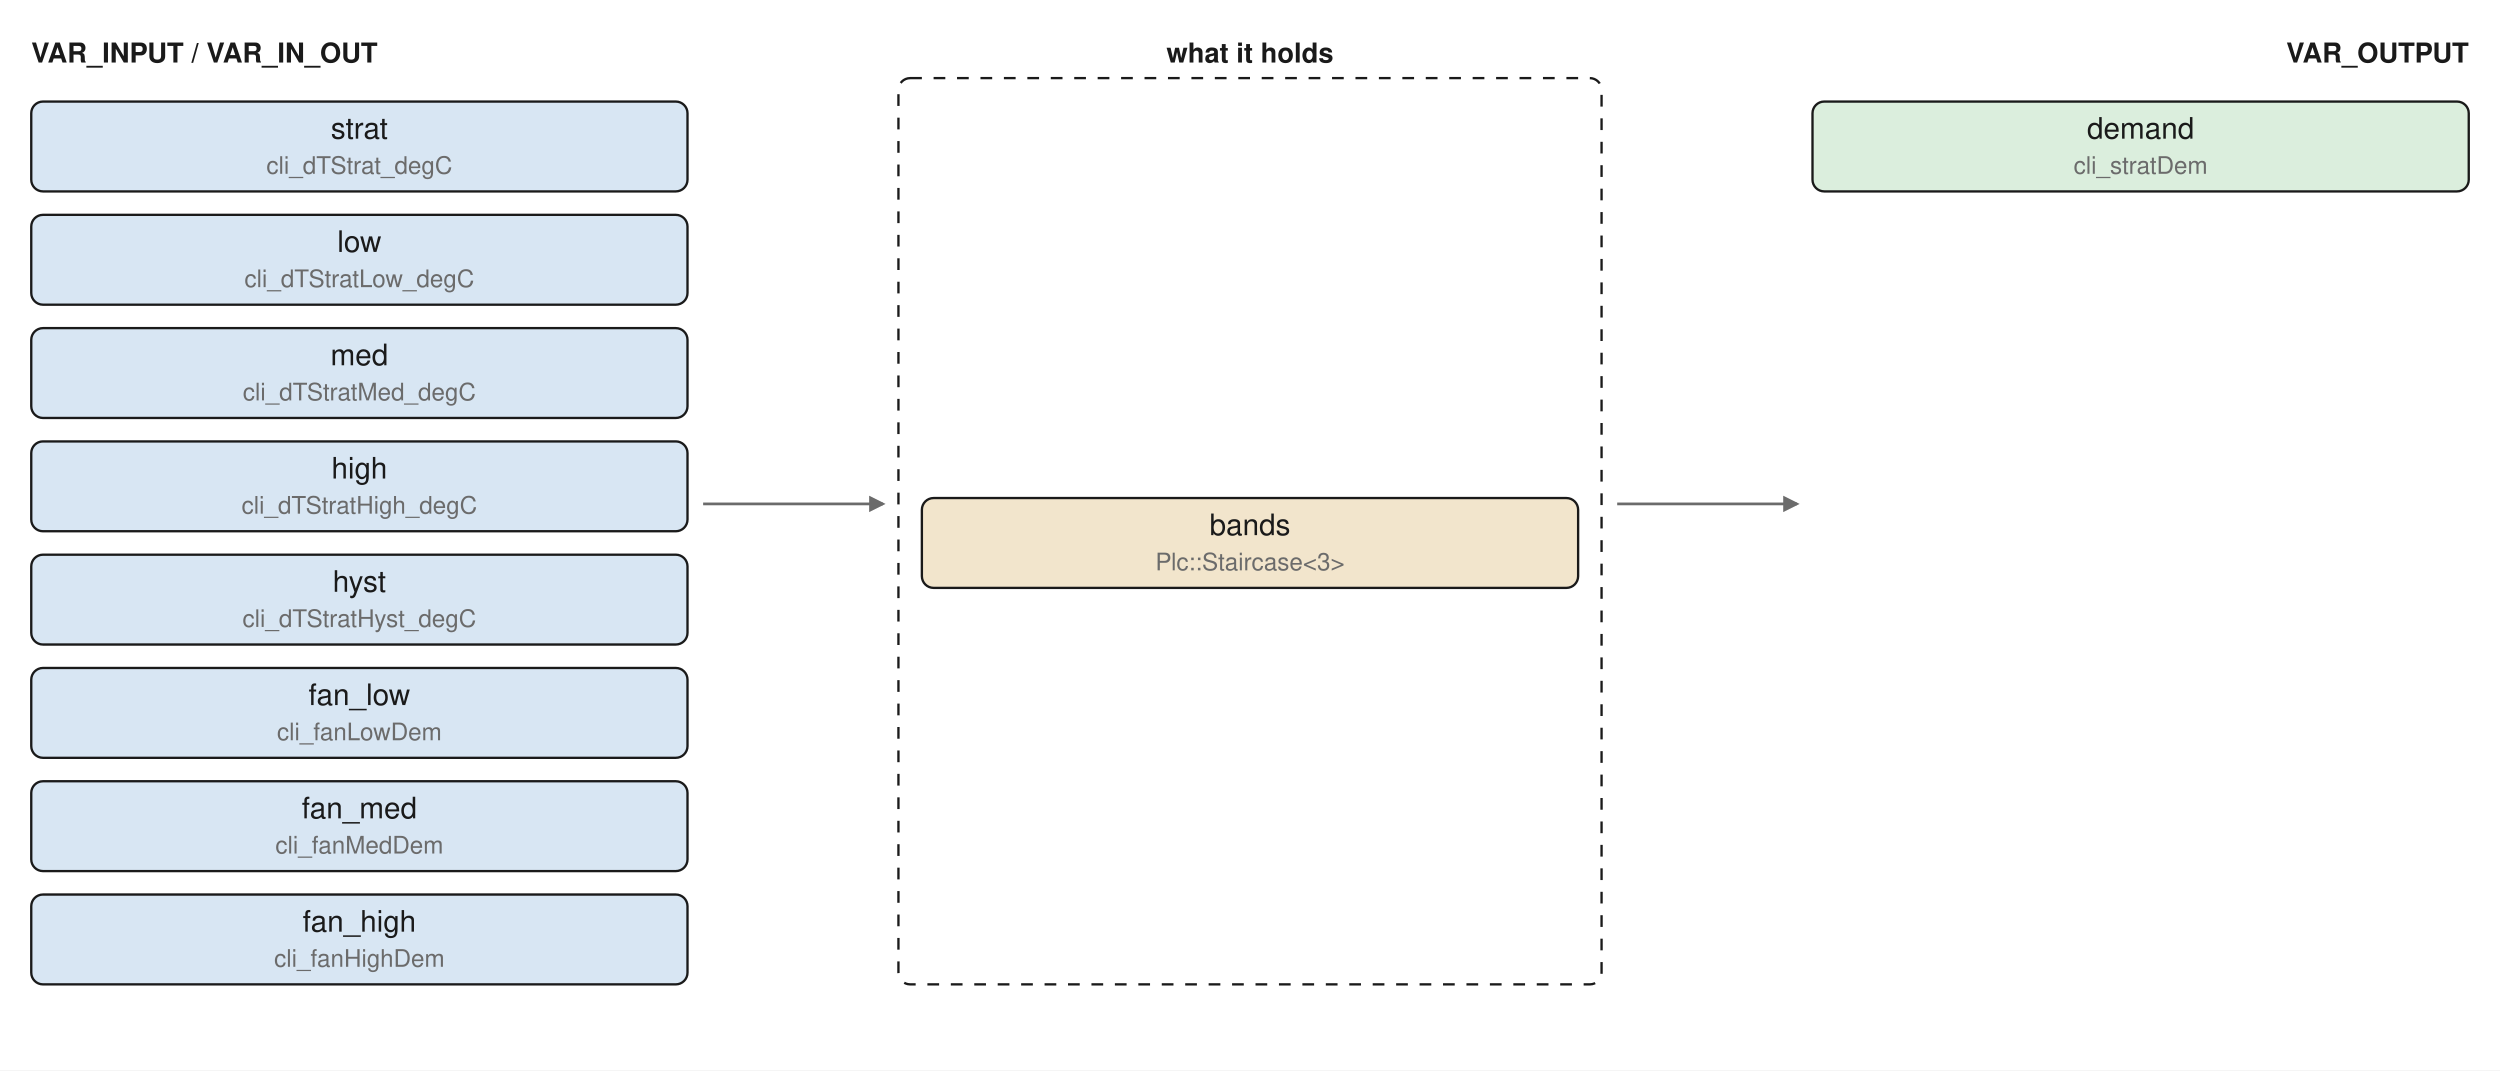
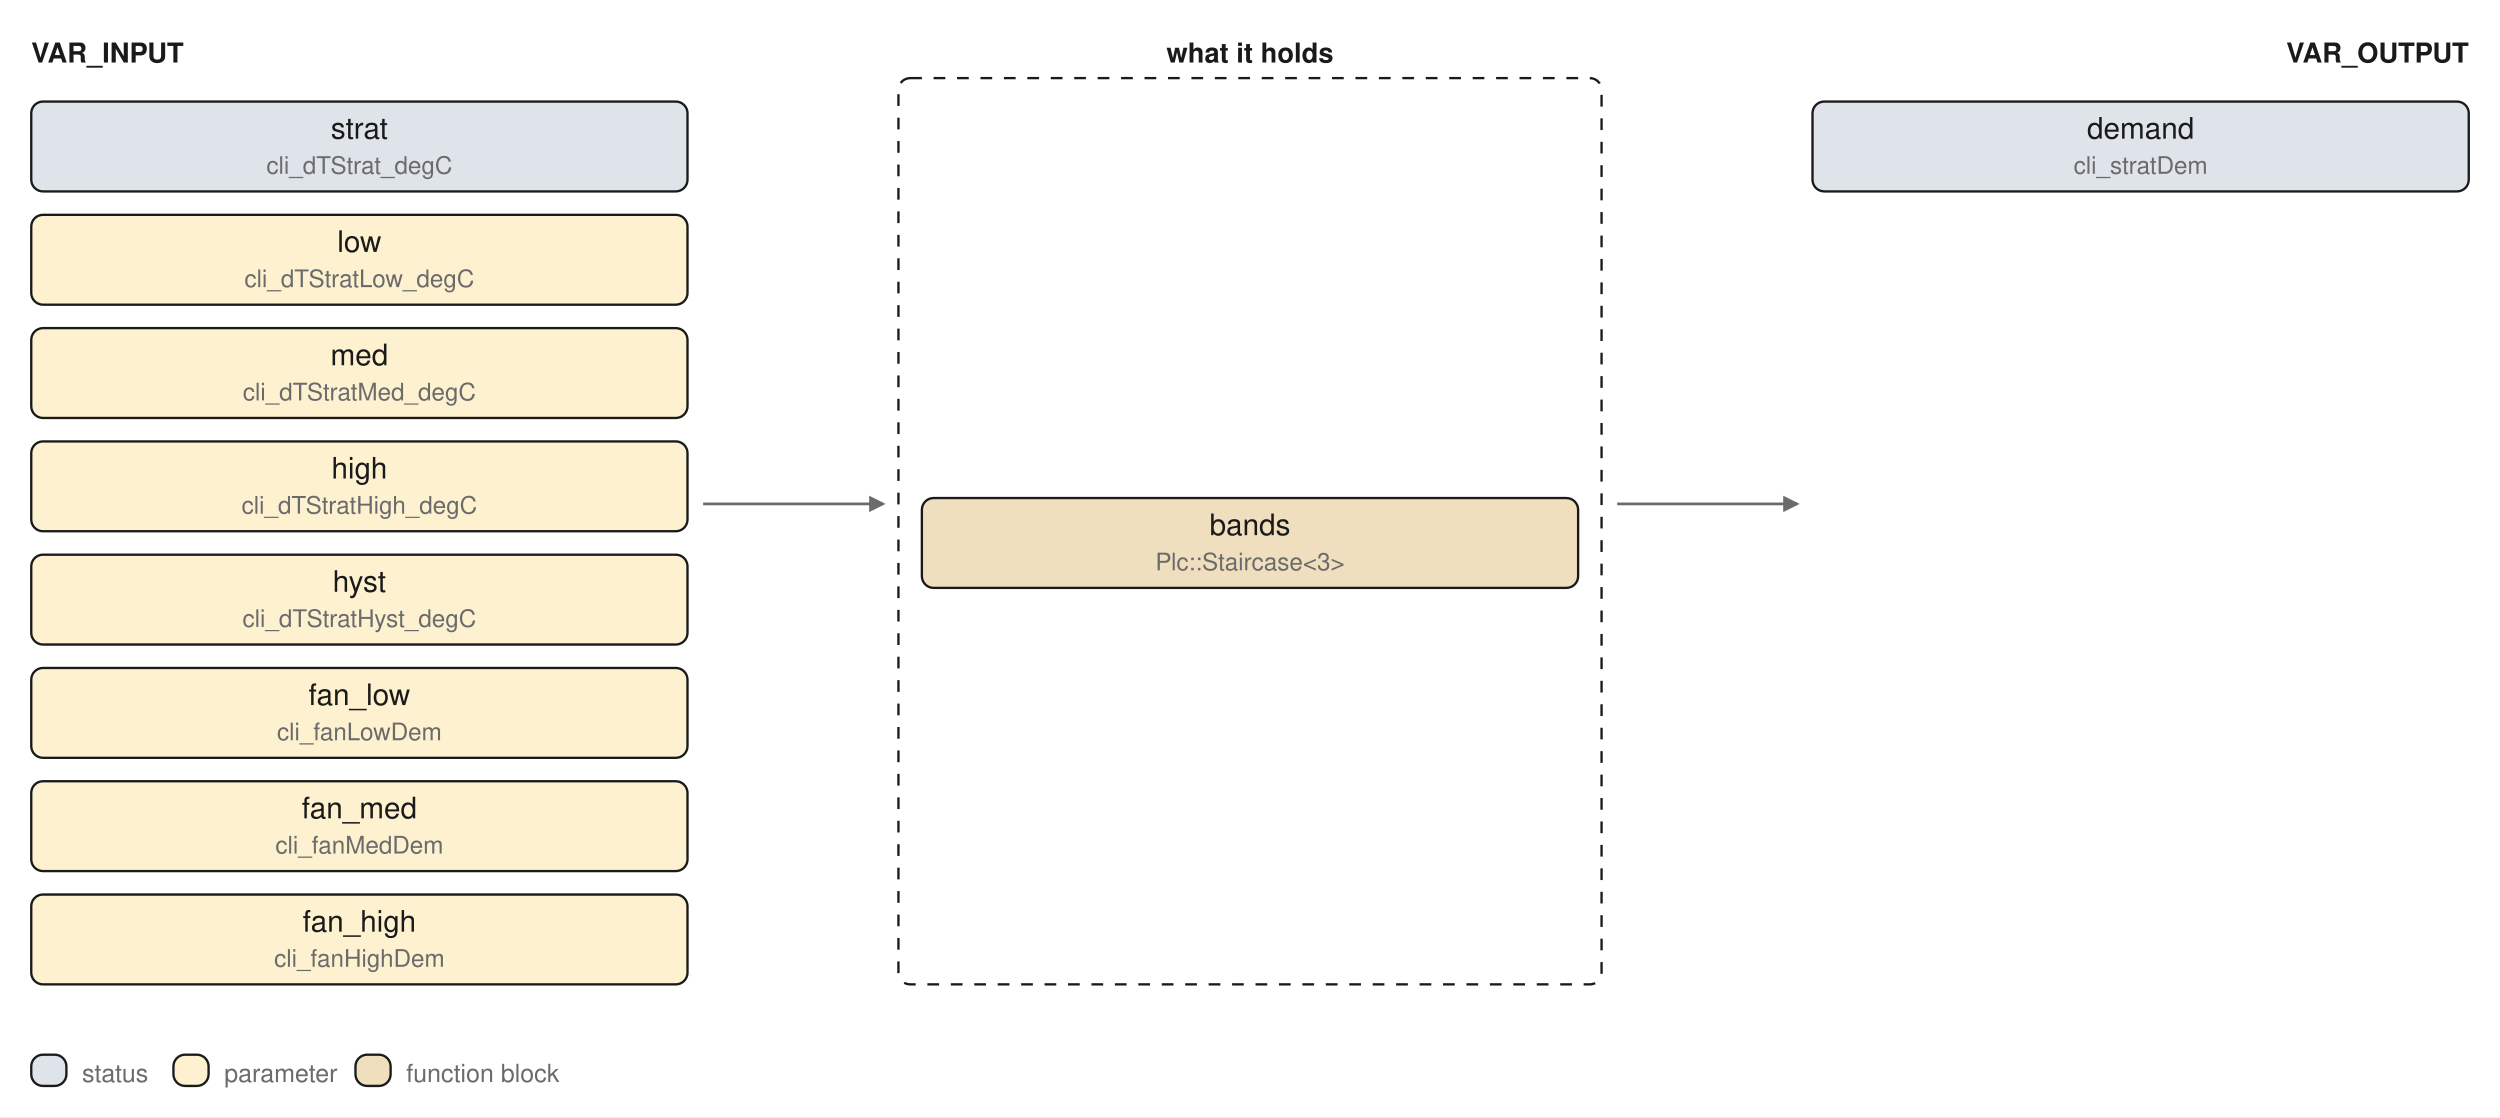
- <svg xmlns="http://www.w3.org/2000/svg" width="640" height="274" viewBox="0 0 640 274" style="max-width:100%;height:auto" content="&lt;mxfile host=&quot;app.diagrams.net&quot; type=&quot;device&quot;&gt;&lt;diagram id=&quot;destrat&quot; name=&quot;destrat&quot;&gt;&lt;mxGraphModel dx=&quot;640&quot; dy=&quot;274&quot; grid=&quot;0&quot; gridSize=&quot;10&quot; guides=&quot;1&quot; tooltips=&quot;1&quot; connect=&quot;1&quot; arrows=&quot;1&quot; fold=&quot;1&quot; page=&quot;1&quot; pageScale=&quot;1&quot; pageWidth=&quot;640&quot; pageHeight=&quot;274&quot; math=&quot;0&quot; shadow=&quot;0&quot;&gt;&lt;root&gt;&lt;mxCell id=&quot;0&quot;/&gt;&lt;mxCell id=&quot;1&quot; parent=&quot;0&quot;/&gt;&lt;mxCell id=&quot;n2&quot; value=&quot;VAR_INPUT / VAR_IN_OUT&quot; style=&quot;text;html=1;fontSize=7;fontColor=#1a1a1a;align=left;fontStyle=1&quot; vertex=&quot;1&quot; parent=&quot;1&quot;&gt;&lt;mxGeometry x=&quot;8&quot; y=&quot;9&quot; width=&quot;110&quot; height=&quot;11&quot; as=&quot;geometry&quot;/&gt;&lt;/mxCell&gt;&lt;mxCell id=&quot;n3&quot; value=&quot;what it holds&quot; style=&quot;text;html=1;fontSize=7;fontColor=#1a1a1a;align=center;fontStyle=1&quot; vertex=&quot;1&quot; parent=&quot;1&quot;&gt;&lt;mxGeometry x=&quot;320.0&quot; y=&quot;9&quot; width=&quot;65&quot; height=&quot;11&quot; as=&quot;geometry&quot;/&gt;&lt;/mxCell&gt;&lt;mxCell id=&quot;n4&quot; value=&quot;VAR_OUTPUT&quot; style=&quot;text;html=1;fontSize=7;fontColor=#1a1a1a;align=left;fontStyle=1&quot; vertex=&quot;1&quot; parent=&quot;1&quot;&gt;&lt;mxGeometry x=&quot;632&quot; y=&quot;9&quot; width=&quot;50&quot; height=&quot;11&quot; as=&quot;geometry&quot;/&gt;&lt;/mxCell&gt;&lt;mxCell id=&quot;n5&quot; value=&quot;strat&quot; style=&quot;rounded=1;fillColor=#d8e6f3;strokeColor=#1a1a1a;whiteSpace=wrap;html=1;fontSize=8&quot; vertex=&quot;1&quot; parent=&quot;1&quot;&gt;&lt;mxGeometry x=&quot;8&quot; y=&quot;26&quot; width=&quot;168&quot; height=&quot;23&quot; as=&quot;geometry&quot;/&gt;&lt;/mxCell&gt;&lt;mxCell id=&quot;n6&quot; value=&quot;low&quot; style=&quot;rounded=1;fillColor=#d8e6f3;strokeColor=#1a1a1a;whiteSpace=wrap;html=1;fontSize=8&quot; vertex=&quot;1&quot; parent=&quot;1&quot;&gt;&lt;mxGeometry x=&quot;8&quot; y=&quot;55&quot; width=&quot;168&quot; height=&quot;23&quot; as=&quot;geometry&quot;/&gt;&lt;/mxCell&gt;&lt;mxCell id=&quot;n7&quot; value=&quot;med&quot; style=&quot;rounded=1;fillColor=#d8e6f3;strokeColor=#1a1a1a;whiteSpace=wrap;html=1;fontSize=8&quot; vertex=&quot;1&quot; parent=&quot;1&quot;&gt;&lt;mxGeometry x=&quot;8&quot; y=&quot;84&quot; width=&quot;168&quot; height=&quot;23&quot; as=&quot;geometry&quot;/&gt;&lt;/mxCell&gt;&lt;mxCell id=&quot;n8&quot; value=&quot;high&quot; style=&quot;rounded=1;fillColor=#d8e6f3;strokeColor=#1a1a1a;whiteSpace=wrap;html=1;fontSize=8&quot; vertex=&quot;1&quot; parent=&quot;1&quot;&gt;&lt;mxGeometry x=&quot;8&quot; y=&quot;113&quot; width=&quot;168&quot; height=&quot;23&quot; as=&quot;geometry&quot;/&gt;&lt;/mxCell&gt;&lt;mxCell id=&quot;n9&quot; value=&quot;hyst&quot; style=&quot;rounded=1;fillColor=#d8e6f3;strokeColor=#1a1a1a;whiteSpace=wrap;html=1;fontSize=8&quot; vertex=&quot;1&quot; parent=&quot;1&quot;&gt;&lt;mxGeometry x=&quot;8&quot; y=&quot;142&quot; width=&quot;168&quot; height=&quot;23&quot; as=&quot;geometry&quot;/&gt;&lt;/mxCell&gt;&lt;mxCell id=&quot;n10&quot; value=&quot;fan_low&quot; style=&quot;rounded=1;fillColor=#d8e6f3;strokeColor=#1a1a1a;whiteSpace=wrap;html=1;fontSize=8&quot; vertex=&quot;1&quot; parent=&quot;1&quot;&gt;&lt;mxGeometry x=&quot;8&quot; y=&quot;171&quot; width=&quot;168&quot; height=&quot;23&quot; as=&quot;geometry&quot;/&gt;&lt;/mxCell&gt;&lt;mxCell id=&quot;n11&quot; value=&quot;fan_med&quot; style=&quot;rounded=1;fillColor=#d8e6f3;strokeColor=#1a1a1a;whiteSpace=wrap;html=1;fontSize=8&quot; vertex=&quot;1&quot; parent=&quot;1&quot;&gt;&lt;mxGeometry x=&quot;8&quot; y=&quot;200&quot; width=&quot;168&quot; height=&quot;23&quot; as=&quot;geometry&quot;/&gt;&lt;/mxCell&gt;&lt;mxCell id=&quot;n12&quot; value=&quot;fan_high&quot; style=&quot;rounded=1;fillColor=#d8e6f3;strokeColor=#1a1a1a;whiteSpace=wrap;html=1;fontSize=8&quot; vertex=&quot;1&quot; parent=&quot;1&quot;&gt;&lt;mxGeometry x=&quot;8&quot; y=&quot;229&quot; width=&quot;168&quot; height=&quot;23&quot; as=&quot;geometry&quot;/&gt;&lt;/mxCell&gt;&lt;mxCell id=&quot;n13&quot; value=&quot;demand&quot; style=&quot;rounded=1;fillColor=#dbeedd;strokeColor=#1a1a1a;whiteSpace=wrap;html=1;fontSize=8&quot; vertex=&quot;1&quot; parent=&quot;1&quot;&gt;&lt;mxGeometry x=&quot;464&quot; y=&quot;26&quot; width=&quot;168&quot; height=&quot;23&quot; as=&quot;geometry&quot;/&gt;&lt;/mxCell&gt;&lt;mxCell id=&quot;n14&quot; value=&quot;&quot; style=&quot;rounded=1;fillColor=#ffffff;strokeColor=#1a1a1a;whiteSpace=wrap;html=1;fontSize=8;dashed=1&quot; vertex=&quot;1&quot; parent=&quot;1&quot;&gt;&lt;mxGeometry x=&quot;230&quot; y=&quot;20&quot; width=&quot;180&quot; height=&quot;232&quot; as=&quot;geometry&quot;/&gt;&lt;/mxCell&gt;&lt;mxCell id=&quot;n15&quot; value=&quot;bands&quot; style=&quot;rounded=1;fillColor=#f2e5cc;strokeColor=#1a1a1a;whiteSpace=wrap;html=1;fontSize=8&quot; vertex=&quot;1&quot; parent=&quot;1&quot;&gt;&lt;mxGeometry x=&quot;236&quot; y=&quot;127.5&quot; width=&quot;168&quot; height=&quot;23&quot; as=&quot;geometry&quot;/&gt;&lt;/mxCell&gt;&lt;mxCell id=&quot;e16&quot; value=&quot;&quot; style=&quot;edgeStyle=none;html=1;strokeColor=#6b6b6b;endArrow=block&quot; edge=&quot;1&quot; parent=&quot;1&quot;&gt;&lt;mxGeometry relative=&quot;1&quot; as=&quot;geometry&quot;&gt;&lt;mxPoint x=&quot;180&quot; y=&quot;129.0&quot; as=&quot;sourcePoint&quot;/&gt;&lt;mxPoint x=&quot;226&quot; y=&quot;129.0&quot; as=&quot;targetPoint&quot;/&gt;&lt;/mxGeometry&gt;&lt;/mxCell&gt;&lt;mxCell id=&quot;e17&quot; value=&quot;&quot; style=&quot;edgeStyle=none;html=1;strokeColor=#6b6b6b;endArrow=block&quot; edge=&quot;1&quot; parent=&quot;1&quot;&gt;&lt;mxGeometry relative=&quot;1&quot; as=&quot;geometry&quot;&gt;&lt;mxPoint x=&quot;414&quot; y=&quot;129.0&quot; as=&quot;sourcePoint&quot;/&gt;&lt;mxPoint x=&quot;460&quot; y=&quot;129.0&quot; as=&quot;targetPoint&quot;/&gt;&lt;/mxGeometry&gt;&lt;/mxCell&gt;&lt;/root&gt;&lt;/mxGraphModel&gt;&lt;/diagram&gt;&lt;/mxfile&gt;">
+ <svg xmlns="http://www.w3.org/2000/svg" width="640" height="286" viewBox="0 0 640 286" style="max-width:100%;height:auto" content="&lt;mxfile host=&quot;app.diagrams.net&quot; type=&quot;device&quot;&gt;&lt;diagram id=&quot;destrat&quot; name=&quot;destrat&quot;&gt;&lt;mxGraphModel dx=&quot;640&quot; dy=&quot;286&quot; grid=&quot;0&quot; gridSize=&quot;10&quot; guides=&quot;1&quot; tooltips=&quot;1&quot; connect=&quot;1&quot; arrows=&quot;1&quot; fold=&quot;1&quot; page=&quot;1&quot; pageScale=&quot;1&quot; pageWidth=&quot;640&quot; pageHeight=&quot;286&quot; math=&quot;0&quot; shadow=&quot;0&quot;&gt;&lt;root&gt;&lt;mxCell id=&quot;0&quot;/&gt;&lt;mxCell id=&quot;1&quot; parent=&quot;0&quot;/&gt;&lt;mxCell id=&quot;n2&quot; value=&quot;VAR_INPUT&quot; style=&quot;text;html=1;fontSize=7;fontColor=#1a1a1a;align=left;fontStyle=1&quot; vertex=&quot;1&quot; parent=&quot;1&quot;&gt;&lt;mxGeometry x=&quot;8&quot; y=&quot;9&quot; width=&quot;45&quot; height=&quot;11&quot; as=&quot;geometry&quot;/&gt;&lt;/mxCell&gt;&lt;mxCell id=&quot;n3&quot; value=&quot;what it holds&quot; style=&quot;text;html=1;fontSize=7;fontColor=#1a1a1a;align=center;fontStyle=1&quot; vertex=&quot;1&quot; parent=&quot;1&quot;&gt;&lt;mxGeometry x=&quot;320.0&quot; y=&quot;9&quot; width=&quot;65&quot; height=&quot;11&quot; as=&quot;geometry&quot;/&gt;&lt;/mxCell&gt;&lt;mxCell id=&quot;n4&quot; value=&quot;VAR_OUTPUT&quot; style=&quot;text;html=1;fontSize=7;fontColor=#1a1a1a;align=left;fontStyle=1&quot; vertex=&quot;1&quot; parent=&quot;1&quot;&gt;&lt;mxGeometry x=&quot;632&quot; y=&quot;9&quot; width=&quot;50&quot; height=&quot;11&quot; as=&quot;geometry&quot;/&gt;&lt;/mxCell&gt;&lt;mxCell id=&quot;n5&quot; value=&quot;strat&quot; style=&quot;rounded=1;fillColor=#dfe4ea;strokeColor=#1a1a1a;whiteSpace=wrap;html=1;fontSize=8&quot; vertex=&quot;1&quot; parent=&quot;1&quot;&gt;&lt;mxGeometry x=&quot;8&quot; y=&quot;26&quot; width=&quot;168&quot; height=&quot;23&quot; as=&quot;geometry&quot;/&gt;&lt;/mxCell&gt;&lt;mxCell id=&quot;n6&quot; value=&quot;low&quot; style=&quot;rounded=1;fillColor=#fdf1d0;strokeColor=#1a1a1a;whiteSpace=wrap;html=1;fontSize=8&quot; vertex=&quot;1&quot; parent=&quot;1&quot;&gt;&lt;mxGeometry x=&quot;8&quot; y=&quot;55&quot; width=&quot;168&quot; height=&quot;23&quot; as=&quot;geometry&quot;/&gt;&lt;/mxCell&gt;&lt;mxCell id=&quot;n7&quot; value=&quot;med&quot; style=&quot;rounded=1;fillColor=#fdf1d0;strokeColor=#1a1a1a;whiteSpace=wrap;html=1;fontSize=8&quot; vertex=&quot;1&quot; parent=&quot;1&quot;&gt;&lt;mxGeometry x=&quot;8&quot; y=&quot;84&quot; width=&quot;168&quot; height=&quot;23&quot; as=&quot;geometry&quot;/&gt;&lt;/mxCell&gt;&lt;mxCell id=&quot;n8&quot; value=&quot;high&quot; style=&quot;rounded=1;fillColor=#fdf1d0;strokeColor=#1a1a1a;whiteSpace=wrap;html=1;fontSize=8&quot; vertex=&quot;1&quot; parent=&quot;1&quot;&gt;&lt;mxGeometry x=&quot;8&quot; y=&quot;113&quot; width=&quot;168&quot; height=&quot;23&quot; as=&quot;geometry&quot;/&gt;&lt;/mxCell&gt;&lt;mxCell id=&quot;n9&quot; value=&quot;hyst&quot; style=&quot;rounded=1;fillColor=#fdf1d0;strokeColor=#1a1a1a;whiteSpace=wrap;html=1;fontSize=8&quot; vertex=&quot;1&quot; parent=&quot;1&quot;&gt;&lt;mxGeometry x=&quot;8&quot; y=&quot;142&quot; width=&quot;168&quot; height=&quot;23&quot; as=&quot;geometry&quot;/&gt;&lt;/mxCell&gt;&lt;mxCell id=&quot;n10&quot; value=&quot;fan_low&quot; style=&quot;rounded=1;fillColor=#fdf1d0;strokeColor=#1a1a1a;whiteSpace=wrap;html=1;fontSize=8&quot; vertex=&quot;1&quot; parent=&quot;1&quot;&gt;&lt;mxGeometry x=&quot;8&quot; y=&quot;171&quot; width=&quot;168&quot; height=&quot;23&quot; as=&quot;geometry&quot;/&gt;&lt;/mxCell&gt;&lt;mxCell id=&quot;n11&quot; value=&quot;fan_med&quot; style=&quot;rounded=1;fillColor=#fdf1d0;strokeColor=#1a1a1a;whiteSpace=wrap;html=1;fontSize=8&quot; vertex=&quot;1&quot; parent=&quot;1&quot;&gt;&lt;mxGeometry x=&quot;8&quot; y=&quot;200&quot; width=&quot;168&quot; height=&quot;23&quot; as=&quot;geometry&quot;/&gt;&lt;/mxCell&gt;&lt;mxCell id=&quot;n12&quot; value=&quot;fan_high&quot; style=&quot;rounded=1;fillColor=#fdf1d0;strokeColor=#1a1a1a;whiteSpace=wrap;html=1;fontSize=8&quot; vertex=&quot;1&quot; parent=&quot;1&quot;&gt;&lt;mxGeometry x=&quot;8&quot; y=&quot;229&quot; width=&quot;168&quot; height=&quot;23&quot; as=&quot;geometry&quot;/&gt;&lt;/mxCell&gt;&lt;mxCell id=&quot;n13&quot; value=&quot;demand&quot; style=&quot;rounded=1;fillColor=#dfe4ea;strokeColor=#1a1a1a;whiteSpace=wrap;html=1;fontSize=8&quot; vertex=&quot;1&quot; parent=&quot;1&quot;&gt;&lt;mxGeometry x=&quot;464&quot; y=&quot;26&quot; width=&quot;168&quot; height=&quot;23&quot; as=&quot;geometry&quot;/&gt;&lt;/mxCell&gt;&lt;mxCell id=&quot;n14&quot; value=&quot;&quot; style=&quot;rounded=1;fillColor=#ffffff;strokeColor=#1a1a1a;whiteSpace=wrap;html=1;fontSize=8;dashed=1&quot; vertex=&quot;1&quot; parent=&quot;1&quot;&gt;&lt;mxGeometry x=&quot;230&quot; y=&quot;20&quot; width=&quot;180&quot; height=&quot;232&quot; as=&quot;geometry&quot;/&gt;&lt;/mxCell&gt;&lt;mxCell id=&quot;n15&quot; value=&quot;bands&quot; style=&quot;rounded=1;fillColor=#f0dfbe;strokeColor=#1a1a1a;whiteSpace=wrap;html=1;fontSize=8&quot; vertex=&quot;1&quot; parent=&quot;1&quot;&gt;&lt;mxGeometry x=&quot;236&quot; y=&quot;127.5&quot; width=&quot;168&quot; height=&quot;23&quot; as=&quot;geometry&quot;/&gt;&lt;/mxCell&gt;&lt;mxCell id=&quot;e16&quot; value=&quot;&quot; style=&quot;edgeStyle=none;html=1;strokeColor=#6b6b6b;endArrow=block&quot; edge=&quot;1&quot; parent=&quot;1&quot;&gt;&lt;mxGeometry relative=&quot;1&quot; as=&quot;geometry&quot;&gt;&lt;mxPoint x=&quot;180&quot; y=&quot;129.0&quot; as=&quot;sourcePoint&quot;/&gt;&lt;mxPoint x=&quot;226&quot; y=&quot;129.0&quot; as=&quot;targetPoint&quot;/&gt;&lt;/mxGeometry&gt;&lt;/mxCell&gt;&lt;mxCell id=&quot;e17&quot; value=&quot;&quot; style=&quot;edgeStyle=none;html=1;strokeColor=#6b6b6b;endArrow=block&quot; edge=&quot;1&quot; parent=&quot;1&quot;&gt;&lt;mxGeometry relative=&quot;1&quot; as=&quot;geometry&quot;&gt;&lt;mxPoint x=&quot;414&quot; y=&quot;129.0&quot; as=&quot;sourcePoint&quot;/&gt;&lt;mxPoint x=&quot;460&quot; y=&quot;129.0&quot; as=&quot;targetPoint&quot;/&gt;&lt;/mxGeometry&gt;&lt;/mxCell&gt;&lt;mxCell id=&quot;n18&quot; value=&quot;&quot; style=&quot;rounded=1;fillColor=#dfe4ea;strokeColor=#1a1a1a;whiteSpace=wrap;html=1;fontSize=8&quot; vertex=&quot;1&quot; parent=&quot;1&quot;&gt;&lt;mxGeometry x=&quot;8&quot; y=&quot;270&quot; width=&quot;9&quot; height=&quot;8&quot; as=&quot;geometry&quot;/&gt;&lt;/mxCell&gt;&lt;mxCell id=&quot;n19&quot; value=&quot;status&quot; style=&quot;text;html=1;fontSize=6;fontColor=#6b6b6b;align=left&quot; vertex=&quot;1&quot; parent=&quot;1&quot;&gt;&lt;mxGeometry x=&quot;21&quot; y=&quot;270.6&quot; width=&quot;40&quot; height=&quot;10.4&quot; as=&quot;geometry&quot;/&gt;&lt;/mxCell&gt;&lt;mxCell id=&quot;n20&quot; value=&quot;&quot; style=&quot;rounded=1;fillColor=#fdf1d0;strokeColor=#1a1a1a;whiteSpace=wrap;html=1;fontSize=8&quot; vertex=&quot;1&quot; parent=&quot;1&quot;&gt;&lt;mxGeometry x=&quot;44.4&quot; y=&quot;270&quot; width=&quot;9&quot; height=&quot;8&quot; as=&quot;geometry&quot;/&gt;&lt;/mxCell&gt;&lt;mxCell id=&quot;n21&quot; value=&quot;parameter&quot; style=&quot;text;html=1;fontSize=6;fontColor=#6b6b6b;align=left&quot; vertex=&quot;1&quot; parent=&quot;1&quot;&gt;&lt;mxGeometry x=&quot;57.4&quot; y=&quot;270.6&quot; width=&quot;45&quot; height=&quot;10.4&quot; as=&quot;geometry&quot;/&gt;&lt;/mxCell&gt;&lt;mxCell id=&quot;n22&quot; value=&quot;&quot; style=&quot;rounded=1;fillColor=#f0dfbe;strokeColor=#1a1a1a;whiteSpace=wrap;html=1;fontSize=8&quot; vertex=&quot;1&quot; parent=&quot;1&quot;&gt;&lt;mxGeometry x=&quot;91.0&quot; y=&quot;270&quot; width=&quot;9&quot; height=&quot;8&quot; as=&quot;geometry&quot;/&gt;&lt;/mxCell&gt;&lt;mxCell id=&quot;n23&quot; value=&quot;function block&quot; style=&quot;text;html=1;fontSize=6;fontColor=#6b6b6b;align=left&quot; vertex=&quot;1&quot; parent=&quot;1&quot;&gt;&lt;mxGeometry x=&quot;104.0&quot; y=&quot;270.6&quot; width=&quot;70&quot; height=&quot;10.4&quot; as=&quot;geometry&quot;/&gt;&lt;/mxCell&gt;&lt;/root&gt;&lt;/mxGraphModel&gt;&lt;/diagram&gt;&lt;/mxfile&gt;">
  <defs>
    <marker id="a" markerWidth="6" markerHeight="6" refX="5" refY="3" orient="auto">
      <path d="M0,0 L6,3 L0,6 z" fill="#6b6b6b" />
    </marker>
  </defs>
-   <rect width="640" height="274" fill="#ffffff" />
-   <text x="8" y="16" font-family="Helvetica,Arial,sans-serif" font-size="7" fill="#1a1a1a" text-anchor="start" font-weight="bold">VAR_INPUT / VAR_IN_OUT</text>
+   <rect width="640" height="286" fill="#ffffff" />
+   <text x="8" y="16" font-family="Helvetica,Arial,sans-serif" font-size="7" fill="#1a1a1a" text-anchor="start" font-weight="bold">VAR_INPUT</text>
  <text x="320.0" y="16" font-family="Helvetica,Arial,sans-serif" font-size="7" fill="#1a1a1a" text-anchor="middle" font-weight="bold">what it holds</text>
  <text x="632" y="16" font-family="Helvetica,Arial,sans-serif" font-size="7" fill="#1a1a1a" text-anchor="end" font-weight="bold">VAR_OUTPUT</text>
-   <rect x="8" y="26" width="168" height="23" rx="3" fill="#d8e6f3" stroke="#1a1a1a" stroke-width="0.6" />
+   <rect x="8" y="26" width="168" height="23" rx="3" fill="#dfe4ea" stroke="#1a1a1a" stroke-width="0.6" />
  <text x="92.0" y="35.5" font-family="Helvetica,Arial,sans-serif" font-size="7.6" fill="#1a1a1a" text-anchor="middle">strat</text>
  <text x="92.0" y="44.5" font-family="Helvetica,Arial,sans-serif" font-size="6.2" fill="#6b6b6b" text-anchor="middle">cli_dTStrat_degC</text>
-   <rect x="8" y="55" width="168" height="23" rx="3" fill="#d8e6f3" stroke="#1a1a1a" stroke-width="0.6" />
+   <rect x="8" y="55" width="168" height="23" rx="3" fill="#fdf1d0" stroke="#1a1a1a" stroke-width="0.6" />
  <text x="92.0" y="64.5" font-family="Helvetica,Arial,sans-serif" font-size="7.6" fill="#1a1a1a" text-anchor="middle">low</text>
  <text x="92.0" y="73.5" font-family="Helvetica,Arial,sans-serif" font-size="6.2" fill="#6b6b6b" text-anchor="middle">cli_dTStratLow_degC</text>
-   <rect x="8" y="84" width="168" height="23" rx="3" fill="#d8e6f3" stroke="#1a1a1a" stroke-width="0.6" />
+   <rect x="8" y="84" width="168" height="23" rx="3" fill="#fdf1d0" stroke="#1a1a1a" stroke-width="0.6" />
  <text x="92.0" y="93.5" font-family="Helvetica,Arial,sans-serif" font-size="7.6" fill="#1a1a1a" text-anchor="middle">med</text>
  <text x="92.0" y="102.5" font-family="Helvetica,Arial,sans-serif" font-size="6.2" fill="#6b6b6b" text-anchor="middle">cli_dTStratMed_degC</text>
-   <rect x="8" y="113" width="168" height="23" rx="3" fill="#d8e6f3" stroke="#1a1a1a" stroke-width="0.6" />
+   <rect x="8" y="113" width="168" height="23" rx="3" fill="#fdf1d0" stroke="#1a1a1a" stroke-width="0.6" />
  <text x="92.0" y="122.5" font-family="Helvetica,Arial,sans-serif" font-size="7.6" fill="#1a1a1a" text-anchor="middle">high</text>
  <text x="92.0" y="131.5" font-family="Helvetica,Arial,sans-serif" font-size="6.2" fill="#6b6b6b" text-anchor="middle">cli_dTStratHigh_degC</text>
-   <rect x="8" y="142" width="168" height="23" rx="3" fill="#d8e6f3" stroke="#1a1a1a" stroke-width="0.6" />
+   <rect x="8" y="142" width="168" height="23" rx="3" fill="#fdf1d0" stroke="#1a1a1a" stroke-width="0.6" />
  <text x="92.0" y="151.5" font-family="Helvetica,Arial,sans-serif" font-size="7.6" fill="#1a1a1a" text-anchor="middle">hyst</text>
  <text x="92.0" y="160.5" font-family="Helvetica,Arial,sans-serif" font-size="6.2" fill="#6b6b6b" text-anchor="middle">cli_dTStratHyst_degC</text>
-   <rect x="8" y="171" width="168" height="23" rx="3" fill="#d8e6f3" stroke="#1a1a1a" stroke-width="0.6" />
+   <rect x="8" y="171" width="168" height="23" rx="3" fill="#fdf1d0" stroke="#1a1a1a" stroke-width="0.6" />
  <text x="92.0" y="180.5" font-family="Helvetica,Arial,sans-serif" font-size="7.6" fill="#1a1a1a" text-anchor="middle">fan_low</text>
  <text x="92.0" y="189.5" font-family="Helvetica,Arial,sans-serif" font-size="6.2" fill="#6b6b6b" text-anchor="middle">cli_fanLowDem</text>
-   <rect x="8" y="200" width="168" height="23" rx="3" fill="#d8e6f3" stroke="#1a1a1a" stroke-width="0.6" />
+   <rect x="8" y="200" width="168" height="23" rx="3" fill="#fdf1d0" stroke="#1a1a1a" stroke-width="0.6" />
  <text x="92.0" y="209.5" font-family="Helvetica,Arial,sans-serif" font-size="7.6" fill="#1a1a1a" text-anchor="middle">fan_med</text>
  <text x="92.0" y="218.5" font-family="Helvetica,Arial,sans-serif" font-size="6.2" fill="#6b6b6b" text-anchor="middle">cli_fanMedDem</text>
-   <rect x="8" y="229" width="168" height="23" rx="3" fill="#d8e6f3" stroke="#1a1a1a" stroke-width="0.6" />
+   <rect x="8" y="229" width="168" height="23" rx="3" fill="#fdf1d0" stroke="#1a1a1a" stroke-width="0.6" />
  <text x="92.0" y="238.5" font-family="Helvetica,Arial,sans-serif" font-size="7.6" fill="#1a1a1a" text-anchor="middle">fan_high</text>
  <text x="92.0" y="247.5" font-family="Helvetica,Arial,sans-serif" font-size="6.2" fill="#6b6b6b" text-anchor="middle">cli_fanHighDem</text>
-   <rect x="464" y="26" width="168" height="23" rx="3" fill="#dbeedd" stroke="#1a1a1a" stroke-width="0.6" />
+   <rect x="464" y="26" width="168" height="23" rx="3" fill="#dfe4ea" stroke="#1a1a1a" stroke-width="0.6" />
  <text x="548.0" y="35.5" font-family="Helvetica,Arial,sans-serif" font-size="7.6" fill="#1a1a1a" text-anchor="middle">demand</text>
  <text x="548.0" y="44.5" font-family="Helvetica,Arial,sans-serif" font-size="6.2" fill="#6b6b6b" text-anchor="middle">cli_stratDem</text>
  <rect x="230" y="20" width="180" height="232" rx="3" fill="#ffffff" stroke="#1a1a1a" stroke-width="0.6" stroke-dasharray="3,3" />
-   <rect x="236" y="127.5" width="168" height="23" rx="3" fill="#f2e5cc" stroke="#1a1a1a" stroke-width="0.6" />
+   <rect x="236" y="127.5" width="168" height="23" rx="3" fill="#f0dfbe" stroke="#1a1a1a" stroke-width="0.6" />
  <text x="320.0" y="137.0" font-family="Helvetica,Arial,sans-serif" font-size="7.6" fill="#1a1a1a" text-anchor="middle">bands</text>
  <text x="320.0" y="146.0" font-family="Helvetica,Arial,sans-serif" font-size="6.2" fill="#6b6b6b" text-anchor="middle">Plc::Staircase&lt;3&gt;</text>
  <polyline points="180,129.0 226,129.0" fill="none" stroke="#6b6b6b" stroke-width="0.7" marker-end="url(#a)" />
  <polyline points="414,129.0 460,129.0" fill="none" stroke="#6b6b6b" stroke-width="0.7" marker-end="url(#a)" />
+   <rect x="8" y="270" width="9" height="8" rx="3" fill="#dfe4ea" stroke="#1a1a1a" stroke-width="0.6" />
+   <text x="21" y="277" font-family="Helvetica,Arial,sans-serif" font-size="6.4" fill="#6b6b6b" text-anchor="start">status</text>
+   <rect x="44.4" y="270" width="9" height="8" rx="3" fill="#fdf1d0" stroke="#1a1a1a" stroke-width="0.6" />
+   <text x="57.4" y="277" font-family="Helvetica,Arial,sans-serif" font-size="6.4" fill="#6b6b6b" text-anchor="start">parameter</text>
+   <rect x="91.0" y="270" width="9" height="8" rx="3" fill="#f0dfbe" stroke="#1a1a1a" stroke-width="0.6" />
+   <text x="104.0" y="277" font-family="Helvetica,Arial,sans-serif" font-size="6.4" fill="#6b6b6b" text-anchor="start">function block</text>
</svg>
